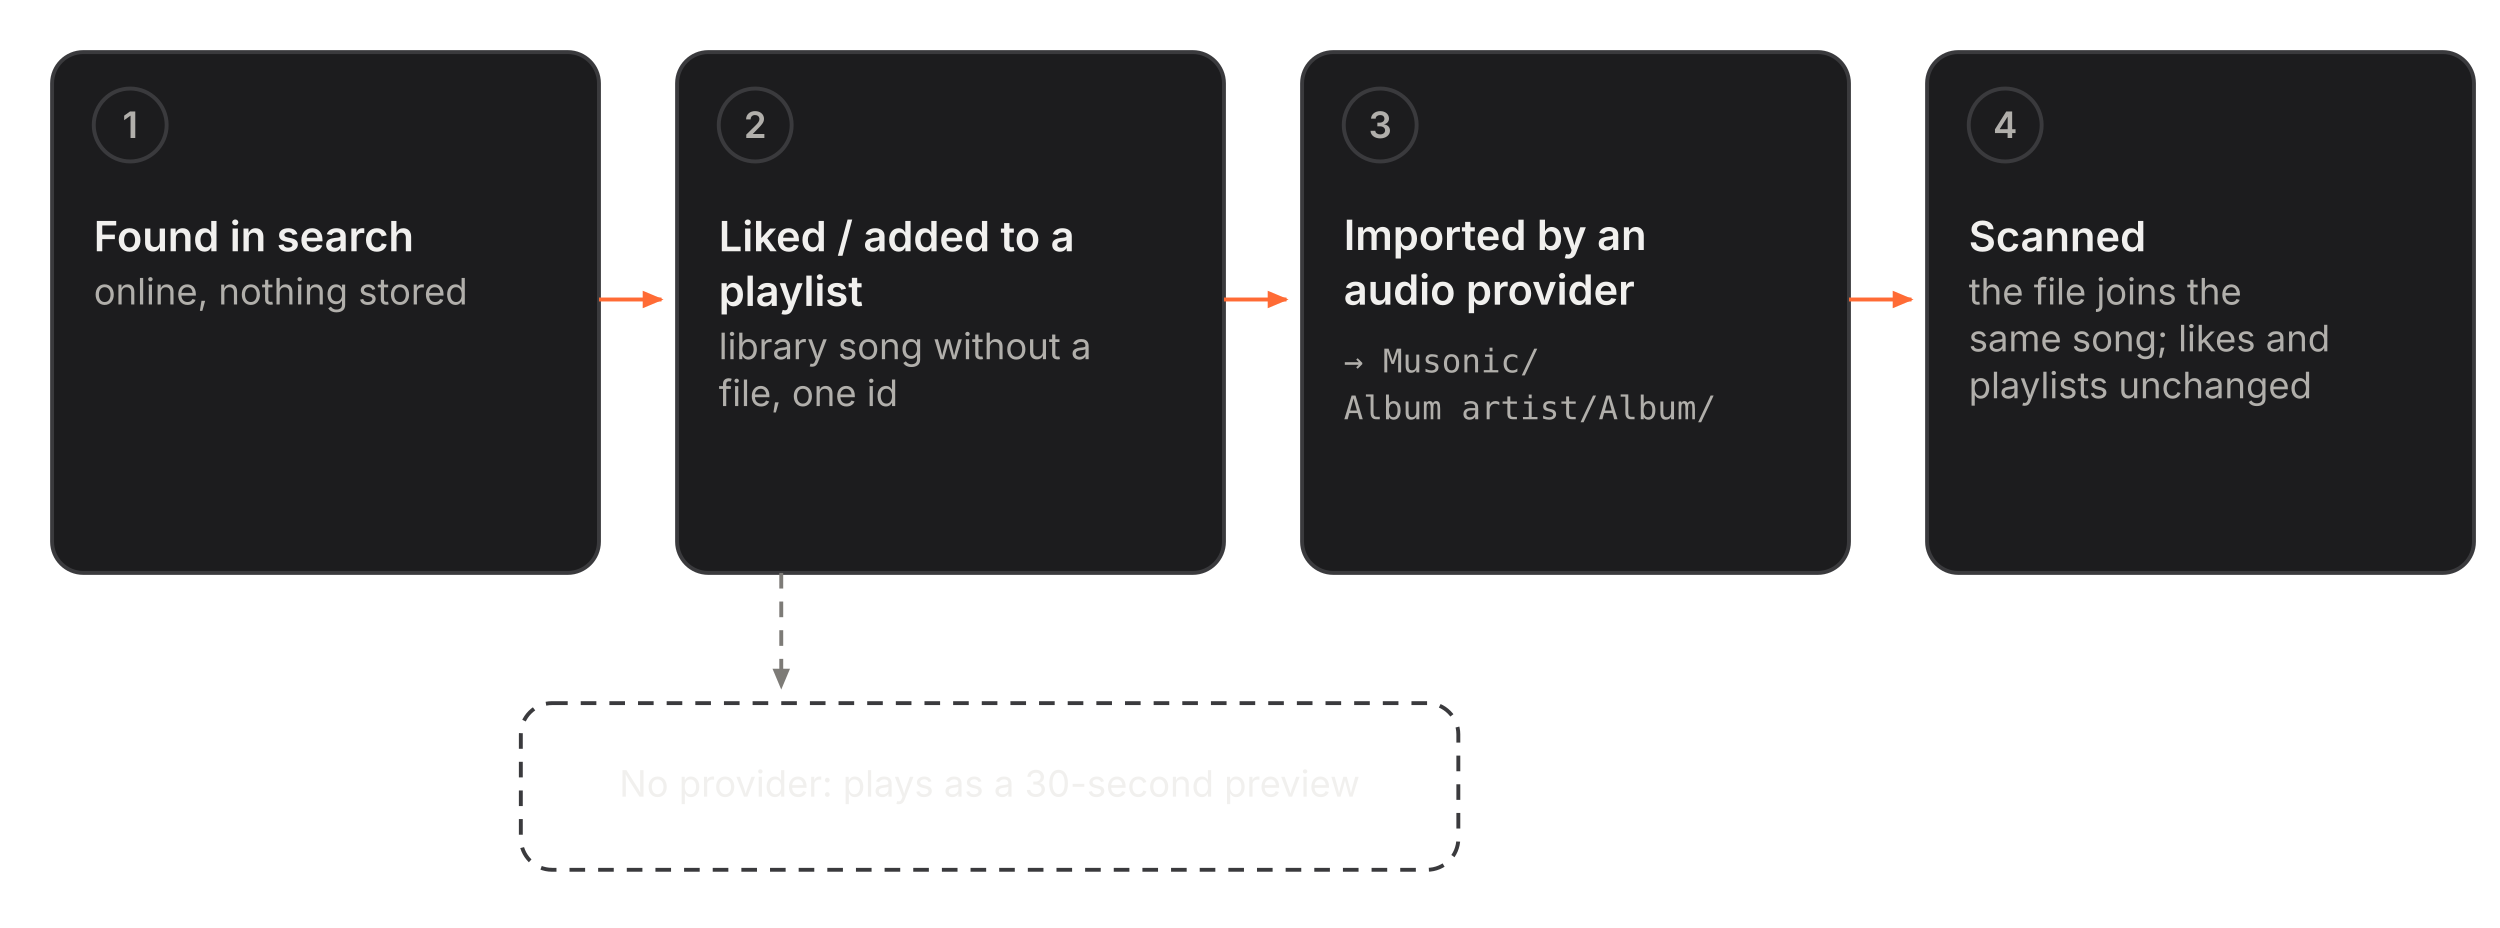
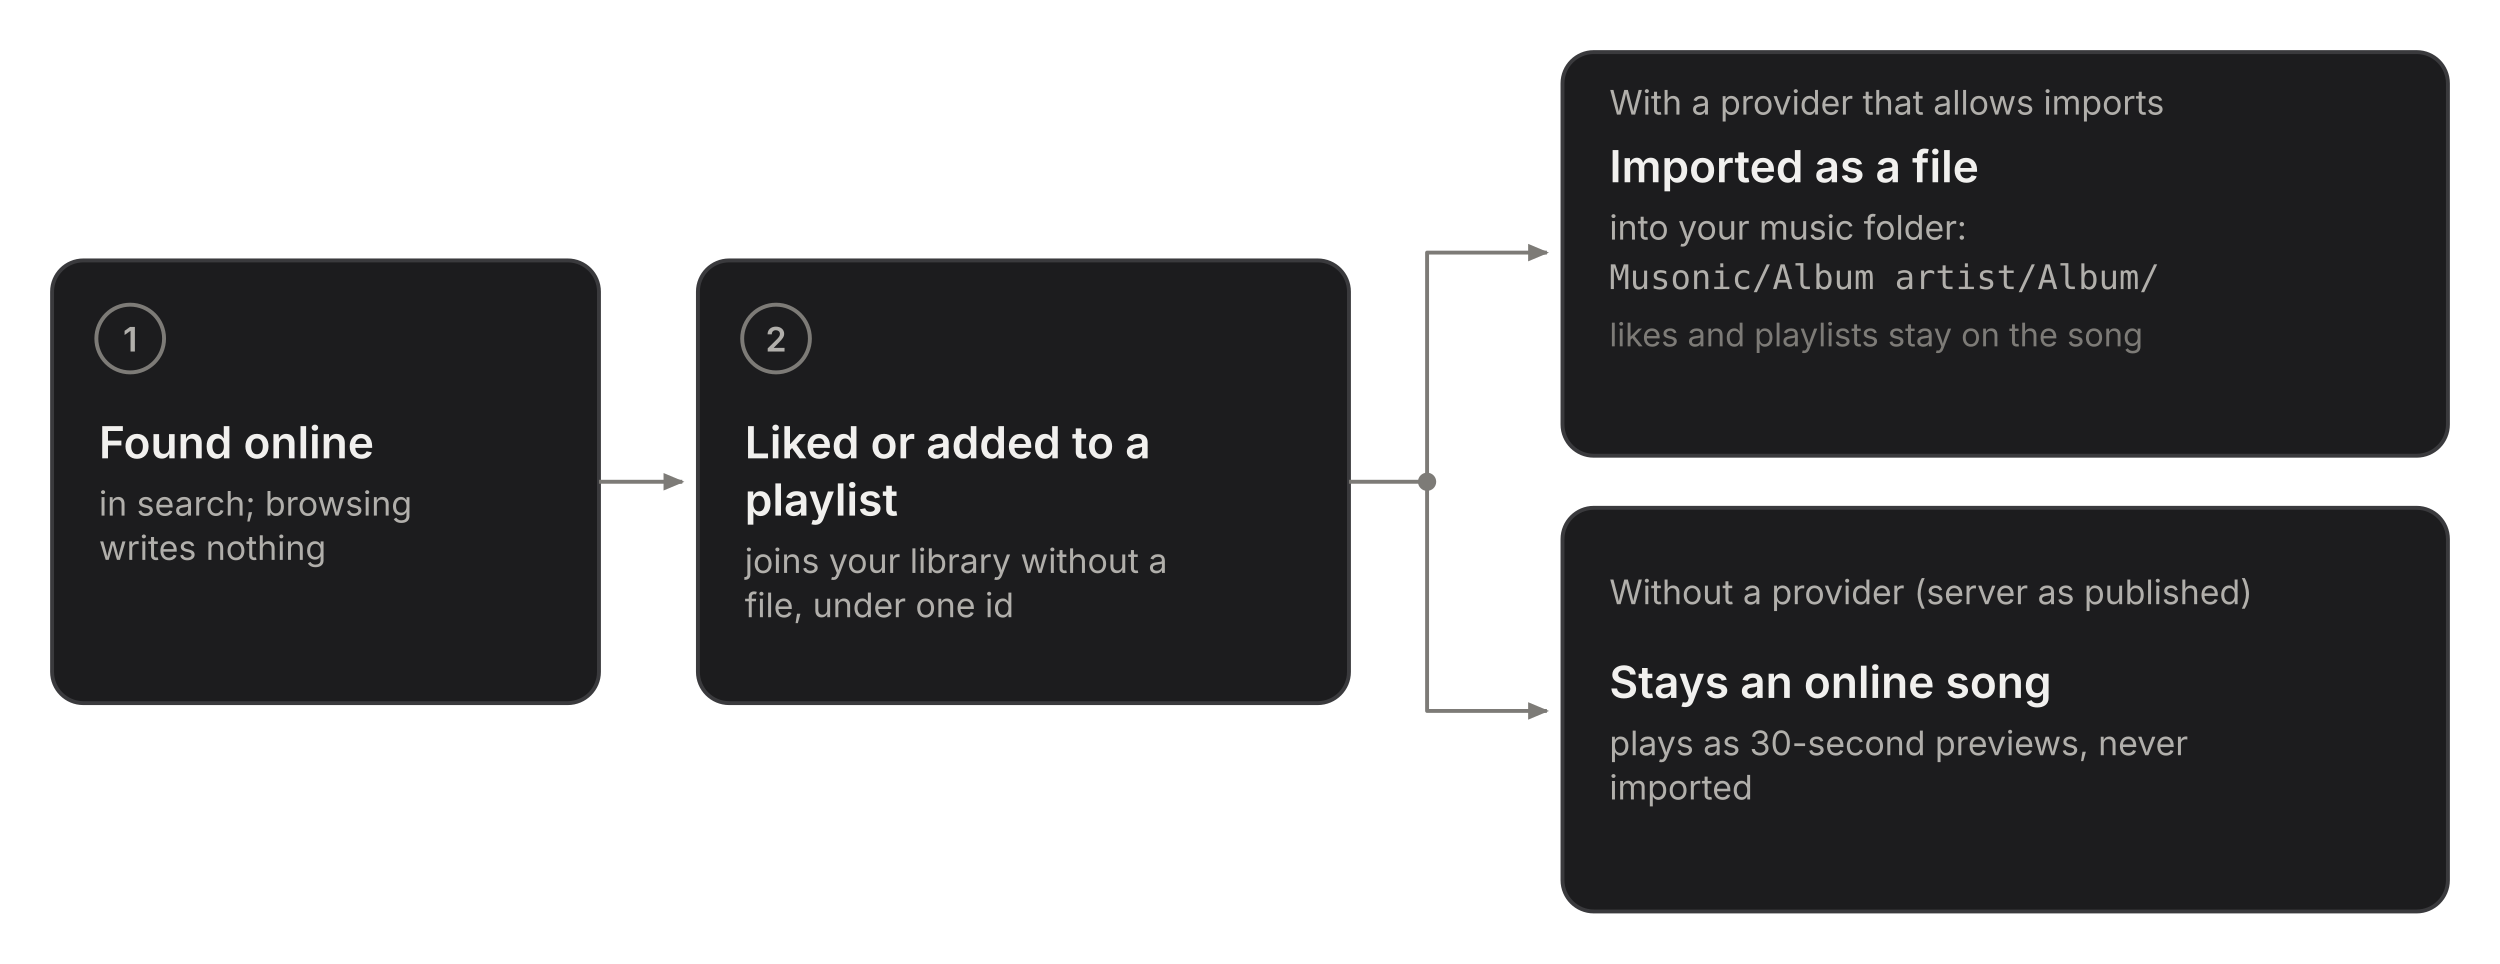
- <svg xmlns="http://www.w3.org/2000/svg" viewBox="0 0 960 356" role="img" aria-labelledby="t d">
+ <svg xmlns="http://www.w3.org/2000/svg" viewBox="0 0 960 370" role="img" aria-labelledby="t d">
  <defs>
    <marker id="ahg" viewBox="0 0 10 10" refX="9" refY="5" markerWidth="8" markerHeight="8" markerUnits="userSpaceOnUse" orient="auto">
      <path d="M0 0.8 L10 5 L0 9.2 Z" fill="#7D7B77" />
    </marker>
    <marker id="aho" viewBox="0 0 10 10" refX="9" refY="5" markerWidth="8" markerHeight="8" markerUnits="userSpaceOnUse" orient="auto">
      <path d="M0 0.8 L10 5 L0 9.2 Z" fill="#FF6B35" />
    </marker>
    <marker id="asg" viewBox="0 0 10 10" refX="1" refY="5" markerWidth="8" markerHeight="8" markerUnits="userSpaceOnUse" orient="auto">
      <path d="M10 0.8 L0 5 L10 9.2 Z" fill="#7D7B77" />
    </marker>
    <marker id="aso" viewBox="0 0 10 10" refX="1" refY="5" markerWidth="8" markerHeight="8" markerUnits="userSpaceOnUse" orient="auto">
      <path d="M10 0.8 L0 5 L10 9.2 Z" fill="#FF6B35" />
    </marker>
  </defs>
-   <rect x="20" y="20" width="210" height="200" rx="12" fill="#1C1C1E" stroke="#3A3A3D" stroke-width="1.5" />
-   <circle cx="50" cy="48" r="14" fill="none" stroke="#3A3A3D" stroke-width="1.5" />
-   <text x="50" y="53" font-family="Inter Variable, Inter, system-ui, sans-serif" font-size="14" fill="#B1AFAB" text-anchor="middle" font-weight="600">1</text>
-   <text x="36" y="96.48" font-family="Inter Variable, Inter, system-ui, sans-serif" font-size="16" fill="#F1F0EE" text-anchor="start" font-weight="600">Found in search</text>
-   <text x="36" y="116.92" font-family="Inter Variable, Inter, system-ui, sans-serif" font-size="14" fill="#B1AFAB" text-anchor="start">online, nothing stored</text>
-   <path d="M230 115 L254 115" fill="none" stroke="#FF6B35" stroke-width="1.5" stroke-linejoin="round" marker-end="url(#aho)" />
-   <rect x="260" y="20" width="210" height="200" rx="12" fill="#1C1C1E" stroke="#3A3A3D" stroke-width="1.5" />
-   <circle cx="290" cy="48" r="14" fill="none" stroke="#3A3A3D" stroke-width="1.5" />
-   <text x="290" y="53" font-family="Inter Variable, Inter, system-ui, sans-serif" font-size="14" fill="#B1AFAB" text-anchor="middle" font-weight="600">2</text>
-   <text x="276" y="96.48" font-family="Inter Variable, Inter, system-ui, sans-serif" font-size="16" fill="#F1F0EE" text-anchor="start" font-weight="600">
-     <tspan x="276" dy="0">Liked / added to a</tspan>
-     <tspan x="276" dy="21">playlist</tspan>
+   <rect x="20" y="100" width="210" height="170" rx="12" fill="#1C1C1E" stroke="#3A3A3D" stroke-width="1.5" />
+   <circle cx="50" cy="130" r="13" fill="none" stroke="#7D7B77" stroke-width="1.5" />
+   <text x="50" y="135" font-family="Inter Variable, Inter, system-ui, sans-serif" font-size="13" fill="#B1AFAB" text-anchor="middle" font-weight="600">1</text>
+   <text x="38" y="176" font-family="Inter Variable, Inter, system-ui, sans-serif" font-size="17" fill="#F1F0EE" text-anchor="start" font-weight="600">Found online</text>
+   <text x="38" y="198" font-family="Inter Variable, Inter, system-ui, sans-serif" font-size="13" fill="#B1AFAB" text-anchor="start">
+     <tspan x="38" dy="0">in search; browsing</tspan>
+     <tspan x="38" dy="17">writes nothing</tspan>
  </text>
-   <text x="276" y="137.92" font-family="Inter Variable, Inter, system-ui, sans-serif" font-size="14" fill="#B1AFAB" text-anchor="start">
-     <tspan x="276" dy="0">library song without a</tspan>
-     <tspan x="276" dy="18">file, one id</tspan>
+   <path d="M230 185 L262 185" fill="none" stroke="#7D7B77" stroke-width="1.5" stroke-linejoin="round" marker-end="url(#ahg)" />
+   <rect x="268" y="100" width="250" height="170" rx="12" fill="#1C1C1E" stroke="#3A3A3D" stroke-width="1.5" />
+   <circle cx="298" cy="130" r="13" fill="none" stroke="#7D7B77" stroke-width="1.5" />
+   <text x="298" y="135" font-family="Inter Variable, Inter, system-ui, sans-serif" font-size="13" fill="#B1AFAB" text-anchor="middle" font-weight="600">2</text>
+   <text x="286" y="176" font-family="Inter Variable, Inter, system-ui, sans-serif" font-size="17" fill="#F1F0EE" text-anchor="start" font-weight="600">
+     <tspan x="286" dy="0">Liked or added to a</tspan>
+     <tspan x="286" dy="22">playlist</tspan>
  </text>
-   <path d="M470 115 L494 115" fill="none" stroke="#FF6B35" stroke-width="1.5" stroke-linejoin="round" marker-end="url(#aho)" />
-   <rect x="500" y="20" width="210" height="200" rx="12" fill="#1C1C1E" stroke="#3A3A3D" stroke-width="1.5" />
-   <circle cx="530" cy="48" r="14" fill="none" stroke="#3A3A3D" stroke-width="1.5" />
-   <text x="530" y="53" font-family="Inter Variable, Inter, system-ui, sans-serif" font-size="14" fill="#B1AFAB" text-anchor="middle" font-weight="600">3</text>
-   <text x="516" y="96" font-family="Inter Variable, Inter, system-ui, sans-serif" font-size="16" fill="#F1F0EE" text-anchor="start" font-weight="600">
-     <tspan x="516" dy="0">Imported by an</tspan>
-     <tspan x="516" dy="21">audio provider</tspan>
+   <text x="286" y="220" font-family="Inter Variable, Inter, system-ui, sans-serif" font-size="13" fill="#B1AFAB" text-anchor="start">
+     <tspan x="286" dy="0">joins your library without a</tspan>
+     <tspan x="286" dy="17">file, under one id</tspan>
  </text>
-   <text x="516" y="143" font-family="JetBrains Mono, ui-monospace, SFMono-Regular, Menlo, Consolas, monospace" font-size="12.5" fill="#B1AFAB" text-anchor="start">
-     <tspan x="516" dy="0">→ Musonic/</tspan>
-     <tspan x="516" dy="18">Album artist/Album/</tspan>
+   <path d="M518 185 L548 185" fill="none" stroke="#7D7B77" stroke-width="1.5" stroke-linejoin="round" />
+   <path d="M548 185 L548 97 L594 97" fill="none" stroke="#7D7B77" stroke-width="1.5" stroke-linejoin="round" marker-end="url(#ahg)" />
+   <path d="M548 185 L548 273 L594 273" fill="none" stroke="#7D7B77" stroke-width="1.5" stroke-linejoin="round" marker-end="url(#ahg)" />
+   <circle cx="548" cy="185" r="3.5" fill="#7D7B77" />
+   <rect x="600" y="20" width="340" height="155" rx="12" fill="#1C1C1E" stroke="#3A3A3D" stroke-width="1.5" />
+   <text x="618" y="44" font-family="Inter Variable, Inter, system-ui, sans-serif" font-size="13" fill="#B1AFAB" text-anchor="start">With a provider that allows imports</text>
+   <text x="618" y="70" font-family="Inter Variable, Inter, system-ui, sans-serif" font-size="17" fill="#F1F0EE" text-anchor="start" font-weight="600">Imported as a file</text>
+   <text x="618" y="92" font-family="Inter Variable, Inter, system-ui, sans-serif" font-size="13" fill="#B1AFAB" text-anchor="start">into your music folder:</text>
+   <text x="618" y="111" font-family="JetBrains Mono, ui-monospace, SFMono-Regular, Menlo, Consolas, monospace" font-size="13" fill="#B1AFAB" text-anchor="start">Musonic/Album artist/Album/</text>
+   <text x="618" y="133" font-family="Inter Variable, Inter, system-ui, sans-serif" font-size="12.5" fill="#7D7B77" text-anchor="start">likes and playlists stay on the song</text>
+   <rect x="600" y="195" width="340" height="155" rx="12" fill="#1C1C1E" stroke="#3A3A3D" stroke-width="1.5" />
+   <text x="618" y="232" font-family="Inter Variable, Inter, system-ui, sans-serif" font-size="13" fill="#B1AFAB" text-anchor="start">Without a provider (server as published)</text>
+   <text x="618" y="268" font-family="Inter Variable, Inter, system-ui, sans-serif" font-size="17" fill="#F1F0EE" text-anchor="start" font-weight="600">Stays an online song</text>
+   <text x="618" y="290" font-family="Inter Variable, Inter, system-ui, sans-serif" font-size="13" fill="#B1AFAB" text-anchor="start">
+     <tspan x="618" dy="0">plays as 30-second previews, never</tspan>
+     <tspan x="618" dy="17">imported</tspan>
  </text>
-   <path d="M710 115 L734 115" fill="none" stroke="#FF6B35" stroke-width="1.5" stroke-linejoin="round" marker-end="url(#aho)" />
-   <rect x="740" y="20" width="210" height="200" rx="12" fill="#1C1C1E" stroke="#3A3A3D" stroke-width="1.5" />
-   <circle cx="770" cy="48" r="14" fill="none" stroke="#3A3A3D" stroke-width="1.5" />
-   <text x="770" y="53" font-family="Inter Variable, Inter, system-ui, sans-serif" font-size="14" fill="#B1AFAB" text-anchor="middle" font-weight="600">4</text>
-   <text x="756" y="96.48" font-family="Inter Variable, Inter, system-ui, sans-serif" font-size="16" fill="#F1F0EE" text-anchor="start" font-weight="600">Scanned</text>
-   <text x="756" y="116.92" font-family="Inter Variable, Inter, system-ui, sans-serif" font-size="14" fill="#B1AFAB" text-anchor="start">
-     <tspan x="756" dy="0">the file joins the</tspan>
-     <tspan x="756" dy="18">same song; likes and</tspan>
-     <tspan x="756" dy="18">playlists unchanged</tspan>
-   </text>
-   <path d="M300 220 L300 264" fill="none" stroke="#7D7B77" stroke-width="1.5" stroke-linejoin="round" stroke-dasharray="6 5" marker-end="url(#ahg)" />
-   <rect x="200" y="270" width="360" height="64" rx="12" fill="none" stroke="#3A3A3D" stroke-width="1.5" stroke-dasharray="6 5" />
-   <text x="380" y="305.92" font-family="Inter Variable, Inter, system-ui, sans-serif" font-size="14" fill="#F1F0EE" text-anchor="middle">No provider: plays as a 30-second preview</text>
</svg>
